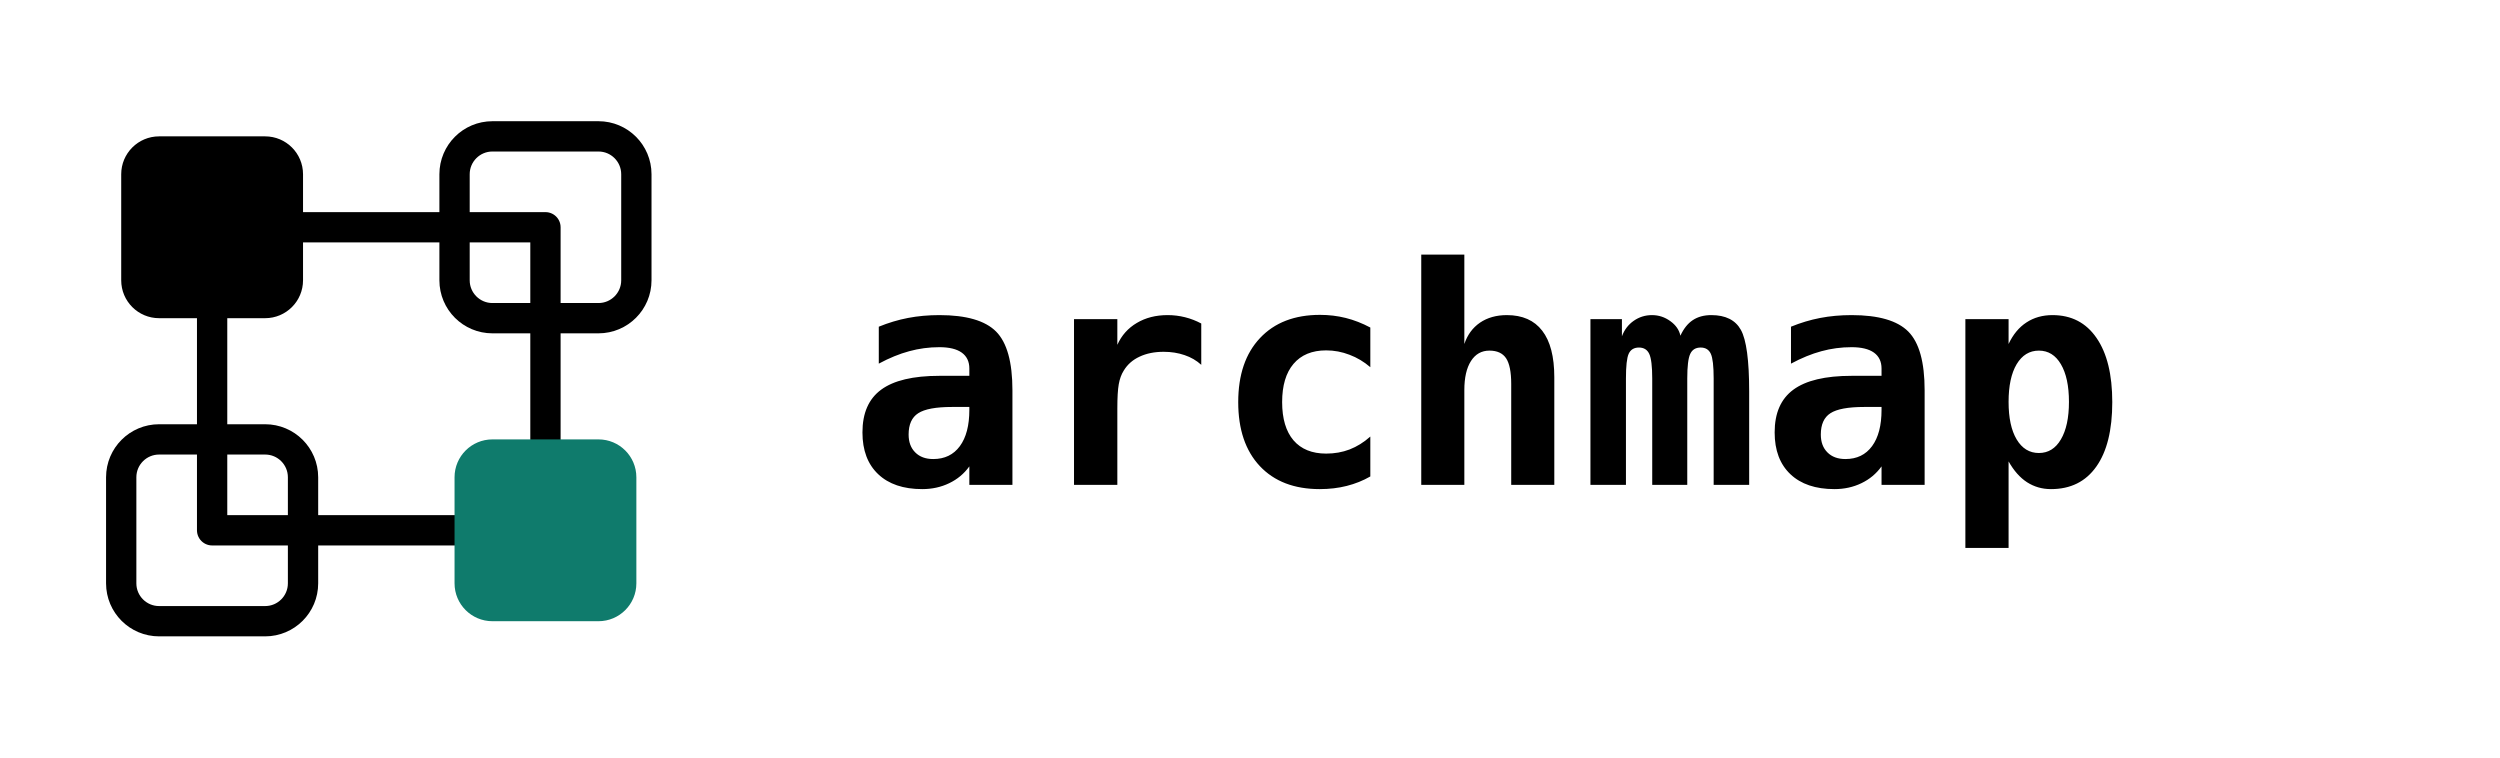
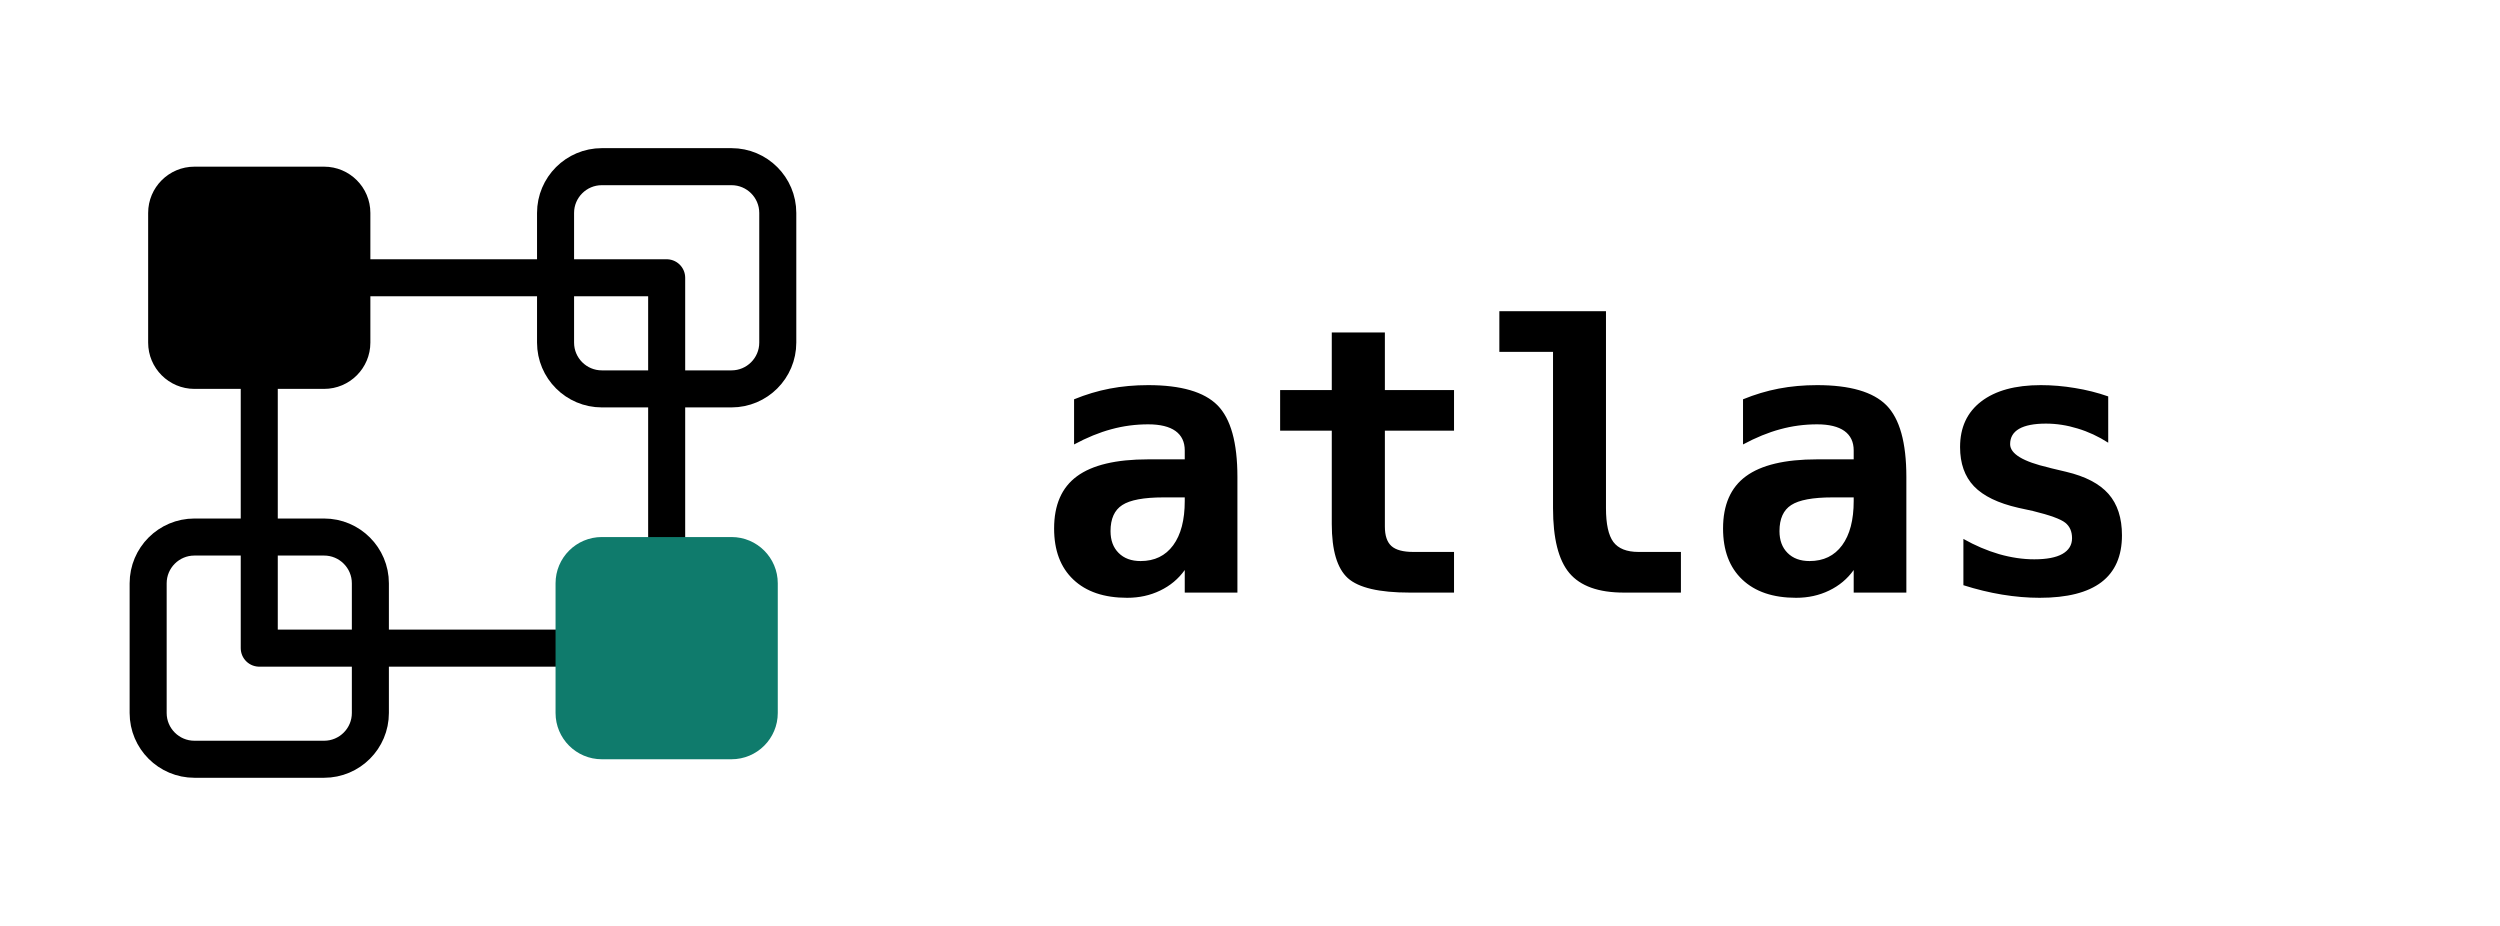
- <svg xmlns="http://www.w3.org/2000/svg" aria-label="archmap" viewBox="0 0 330 100">
+ <svg xmlns="http://www.w3.org/2000/svg" aria-label="atlas" viewBox="0 0 270 100">
  <path fill="none" stroke="currentColor" stroke-linecap="round" stroke-width="4" d="M28 30h44m-44 0v40m44-40v40m-44 0h44" />
  <rect width="24" height="24" x="16" y="18" fill="currentColor" rx="5" />
  <rect width="24" height="24" x="60" y="18" fill="none" stroke="currentColor" stroke-width="4" rx="5" />
  <rect width="24" height="24" x="16" y="58" fill="none" stroke="currentColor" stroke-width="4" rx="5" />
  <rect width="24" height="24" x="60" y="58" fill="#0f7b6c" rx="5" />
-   <text x="112" y="64" fill="currentColor" font-family="Space Mono, ui-monospace, monospace" font-size="40" font-weight="700">archmap</text>
+   <text x="112" y="64" fill="currentColor" font-family="Space Mono, ui-monospace, monospace" font-size="40" font-weight="700">atlas</text>
</svg>
